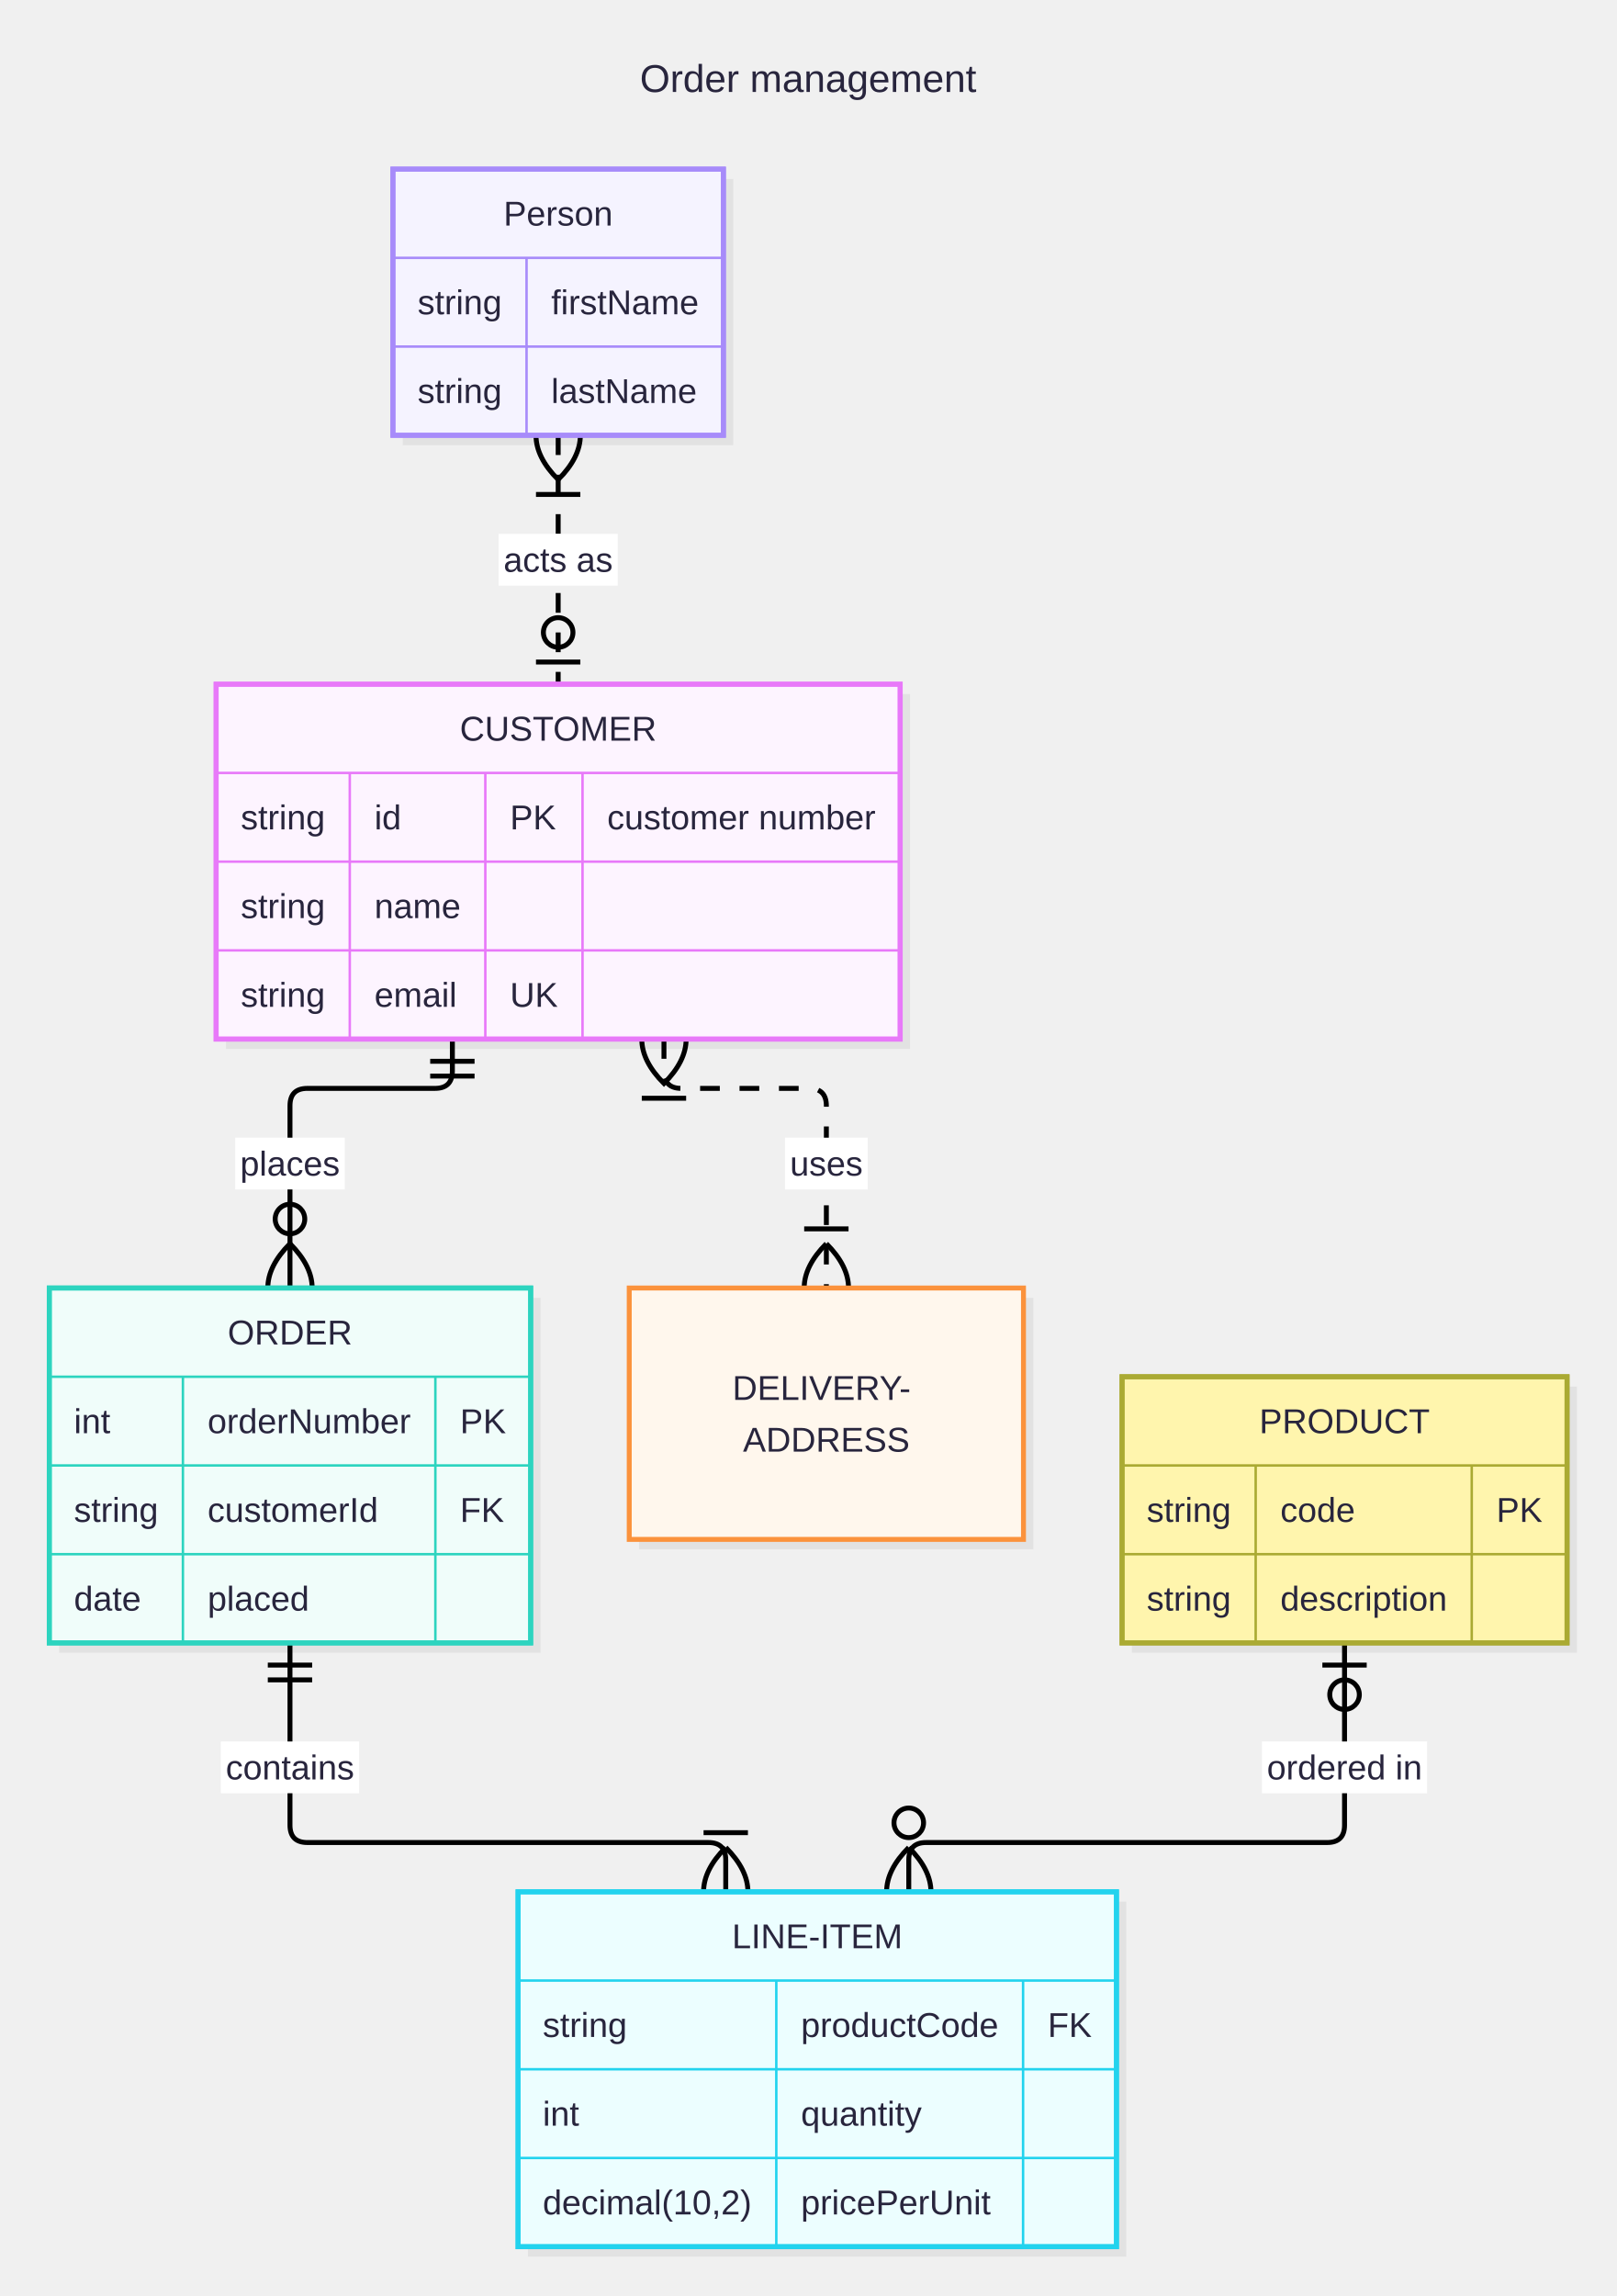
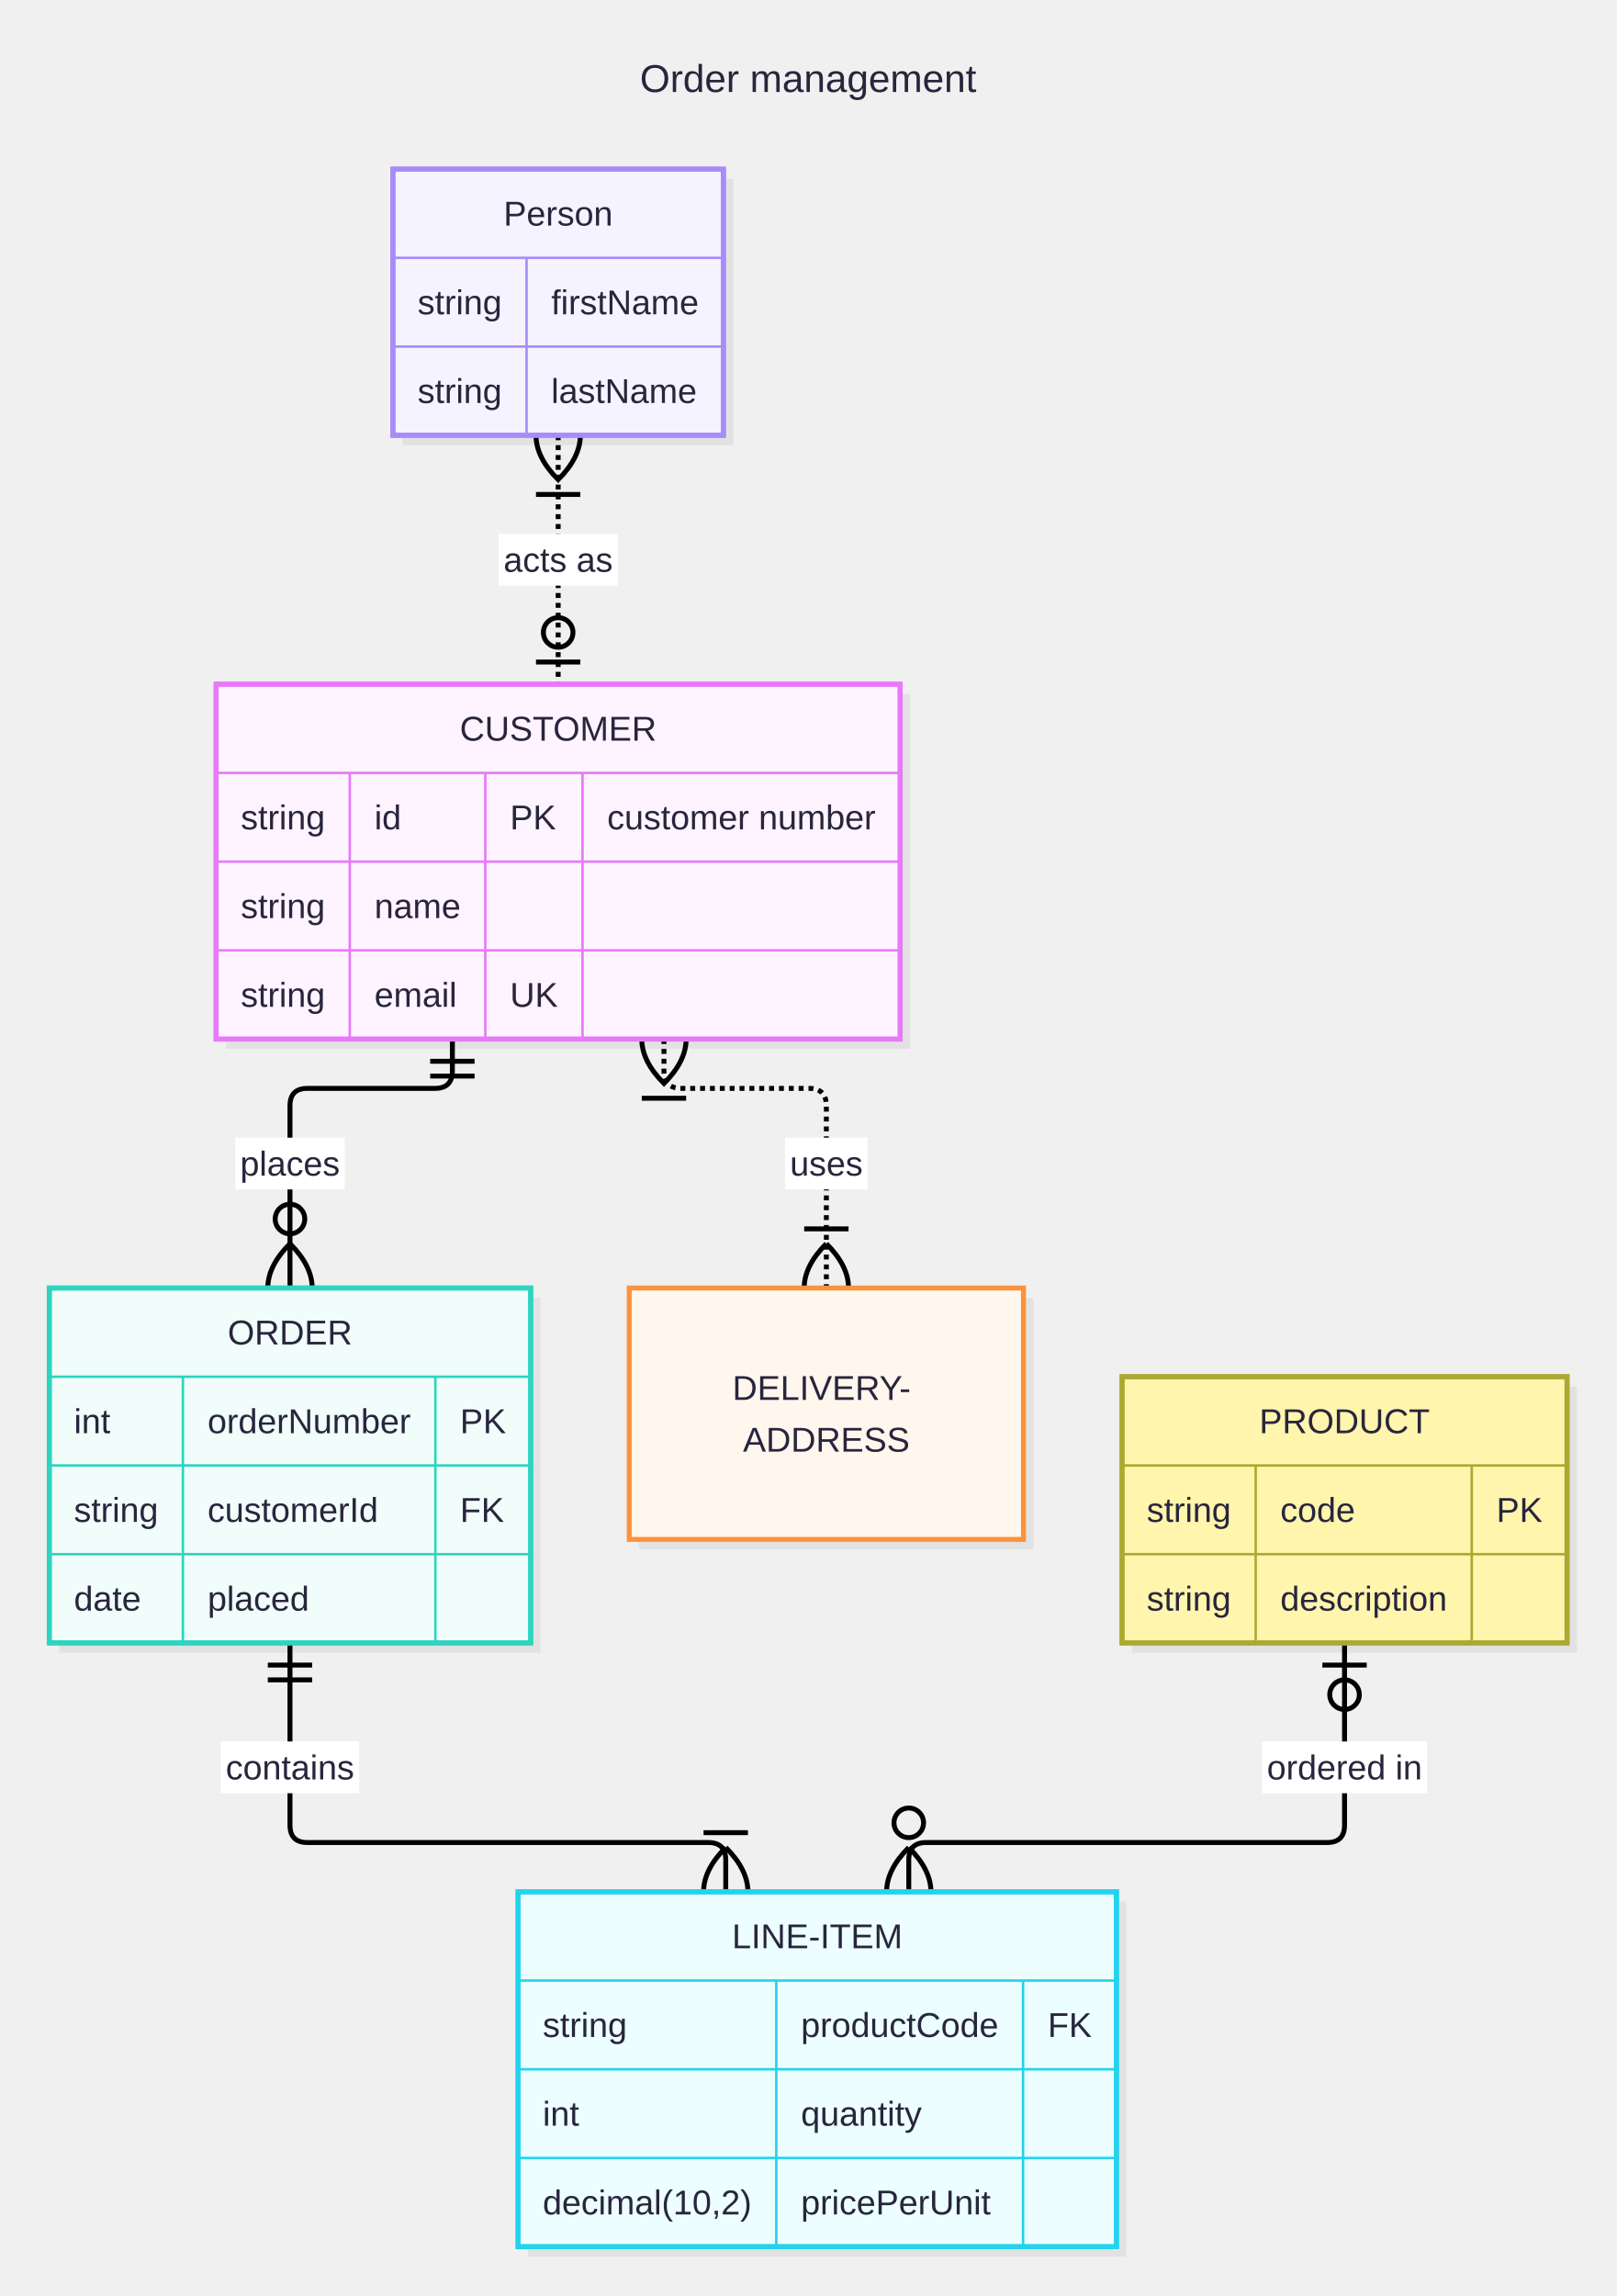
<svg xmlns="http://www.w3.org/2000/svg" id="my-svg" width="100%" class="erDiagram" style="max-width: 655.962px; background-color: white;" viewBox="-20 -68.625 655.962 931.625" role="graphics-document document" aria-roledescription="er">
  <style>#my-svg{font-family:"Recursive Variable", arial, sans-serif;font-size:16px;}#my-svg text{font-family:"Recursive Variable", arial, sans-serif;}</style>
  <g>
    <g class="edgePaths">
      <g id="L-CUSTOMER-ORDER-0" class="edgePath">
        <path class="flowchart-link LS-CUSTOMER LE-ORDER" d="M163.589,353L163.589,365.929C163.589,370.643,161.232,373,156.518,373L104.754,373C100.04,373,97.683,375.357,97.683,380.071L97.683,454" fill="none" stroke="#000000" stroke-width="2" />
        <circle class="marker" cx="97.683" cy="426" r="6" fill="none" stroke="#000000" stroke-width="2" />
        <path class="marker" d="M97.683,436C109.683,448,109.683,460,97.683,472C85.683,460,85.683,448,97.683,436" fill="none" stroke="#000000" stroke-width="2" />
        <path class="marker" d="M172.589,362L154.589,362M172.589,368L154.589,368" fill="none" stroke="#000000" stroke-width="2" />
      </g>
      <g id="L-CUSTOMER-DELIVERY-ADDRESS-1" class="edgePath">
-         <path class="flowchart-link LS-CUSTOMER LE-DELIVERY-ADDRESS" d="M249.459,353L249.459,365.929C249.459,370.643,251.817,373,256.531,373L308.295,373C313.009,373,315.366,375.357,315.366,380.071L315.366,454" fill="none" stroke="#000000" stroke-width="2" stroke-dasharray="8 8" />
+         <path class="flowchart-link LS-CUSTOMER LE-DELIVERY-ADDRESS" d="M249.459,353L249.459,365.929C249.459,370.643,251.817,373,256.531,373L308.295,373C313.009,373,315.366,375.357,315.366,380.071L315.366,454" fill="none" stroke="#000000" stroke-width="2" stroke-dasharray="2 2" />
        <path class="marker" d="M324.366,430L306.366,430" fill="none" stroke="#000000" stroke-width="2" />
        <path class="marker" d="M315.366,436C327.366,448,327.366,460,315.366,472C303.366,460,303.366,448,315.366,436" fill="none" stroke="#000000" stroke-width="2" />
        <path class="marker" d="M249.459,335C261.459,347,261.459,359,249.459,371C237.459,359,237.459,347,249.459,335" fill="none" stroke="#000000" stroke-width="2" />
        <path class="marker" d="M258.459,377L240.459,377" fill="none" stroke="#000000" stroke-width="2" />
      </g>
      <g id="L-ORDER-LINE-ITEM-2" class="edgePath">
        <path class="flowchart-link LS-ORDER LE-LINE-ITEM" d="M97.683,598L97.683,671.929C97.683,676.643,100.04,679,104.754,679L267.462,679C272.176,679,274.534,681.357,274.534,686.071L274.534,699" fill="none" stroke="#000000" stroke-width="2" />
        <path class="marker" d="M283.534,675L265.534,675" fill="none" stroke="#000000" stroke-width="2" />
        <path class="marker" d="M274.534,681C286.534,693,286.534,705,274.534,717C262.534,705,262.534,693,274.534,681" fill="none" stroke="#000000" stroke-width="2" />
        <path class="marker" d="M106.683,607L88.683,607M106.683,613L88.683,613" fill="none" stroke="#000000" stroke-width="2" />
      </g>
      <g id="L-PRODUCT-LINE-ITEM-3" class="edgePath">
        <path class="flowchart-link LS-PRODUCT LE-LINE-ITEM" d="M525.664,598L525.664,671.929C525.664,676.643,523.307,679,518.593,679L355.885,679C351.171,679,348.813,681.357,348.813,686.071L348.813,699" fill="none" stroke="#000000" stroke-width="2" />
        <circle class="marker" cx="348.813" cy="671" r="6" fill="none" stroke="#000000" stroke-width="2" />
        <path class="marker" d="M348.813,681C360.813,693,360.813,705,348.813,717C336.813,705,336.813,693,348.813,681" fill="none" stroke="#000000" stroke-width="2" />
        <circle class="marker" cx="525.664" cy="619" r="6" fill="none" stroke="#000000" stroke-width="2" />
        <path class="marker" d="M534.664,607L516.664,607" fill="none" stroke="#000000" stroke-width="2" />
      </g>
      <g id="L-p-CUSTOMER-4" class="edgePath">
-         <path class="flowchart-link LS-p LE-CUSTOMER" d="M206.524,108L206.524,209" fill="none" stroke="#000000" stroke-width="2" stroke-dasharray="8 8" />
+         <path class="flowchart-link LS-p LE-CUSTOMER" d="M206.524,108L206.524,209" fill="none" stroke="#000000" stroke-width="2" stroke-dasharray="2 2" />
        <circle class="marker" cx="206.524" cy="188" r="6" fill="none" stroke="#000000" stroke-width="2" />
        <path class="marker" d="M215.524,200L197.524,200" fill="none" stroke="#000000" stroke-width="2" />
        <path class="marker" d="M206.524,90C218.524,102,218.524,114,206.524,126C194.524,114,194.524,102,206.524,90" fill="none" stroke="#000000" stroke-width="2" />
        <path class="marker" d="M215.524,132L197.524,132" fill="none" stroke="#000000" stroke-width="2" />
      </g>
    </g>
    <g class="edgeLabels">
      <g class="edgeLabel">
        <rect x="75.453" y="393" width="44.46" height="21" fill="#FFFFFF" stroke="none" />
        <text x="97.683" y="408.4" text-anchor="middle" font-size="14" fill="#28253D">places</text>
      </g>
      <g class="edgeLabel">
        <rect x="298.582" y="393" width="33.568" height="21" fill="#FFFFFF" stroke="none" />
        <text x="315.366" y="408.4" text-anchor="middle" font-size="14" fill="#28253D">uses</text>
      </g>
      <g class="edgeLabel">
        <rect x="69.615" y="638" width="56.136" height="21" fill="#FFFFFF" stroke="none" />
        <text x="97.683" y="653.4" text-anchor="middle" font-size="14" fill="#28253D">contains</text>
      </g>
      <g class="edgeLabel">
        <rect x="492.15" y="638" width="67.028" height="21" fill="#FFFFFF" stroke="none" />
        <text x="525.664" y="653.4" text-anchor="middle" font-size="14" fill="#28253D">ordered in</text>
      </g>
      <g class="edgeLabel">
        <rect x="182.349" y="148" width="48.352" height="21" fill="#FFFFFF" stroke="none" />
        <text x="206.524" y="163.4" text-anchor="middle" font-size="14" fill="#28253D">acts as</text>
      </g>
    </g>
    <g class="nodes">
      <g id="entity-CUSTOMER-0" class="node default">
        <rect class="drop-shadow" x="71.719" y="213" width="277.61" height="144" fill="#000000" stroke="none" opacity="0.06" />
        <rect class="basic label-container" x="67.719" y="209" width="277.61" height="144" fill="#FDF4FF" stroke="#E879F9" stroke-width="2" />
        <text class="nodeLabel" x="206.524" y="231.9" text-anchor="middle" font-size="14" fill="#28253D">CUSTOMER</text>
        <path d="M67.719,245L345.329,245" fill="none" stroke="#E879F9" stroke-width="1" />
        <text class="label" x="77.719" y="267.9" text-anchor="start" font-size="14" fill="#28253D">string</text>
        <text class="label" x="131.95" y="267.9" text-anchor="start" font-size="14" fill="#28253D">id</text>
        <text class="label" x="186.963" y="267.9" text-anchor="start" font-size="14" fill="#28253D">PK</text>
        <text class="label" x="226.409" y="267.9" text-anchor="start" font-size="14" fill="#28253D">customer number</text>
        <path d="M67.719,281L345.329,281" fill="none" stroke="#E879F9" stroke-width="1" />
        <text class="label" x="77.719" y="303.9" text-anchor="start" font-size="14" fill="#28253D">string</text>
        <text class="label" x="131.95" y="303.9" text-anchor="start" font-size="14" fill="#28253D">name</text>
        <path d="M67.719,317L345.329,317" fill="none" stroke="#E879F9" stroke-width="1" />
        <text class="label" x="77.719" y="339.9" text-anchor="start" font-size="14" fill="#28253D">string</text>
        <text class="label" x="131.95" y="339.9" text-anchor="start" font-size="14" fill="#28253D">email</text>
        <text class="label" x="186.963" y="339.9" text-anchor="start" font-size="14" fill="#28253D">UK</text>
        <path d="M121.949,245L121.949,353" fill="none" stroke="#E879F9" stroke-width="1" />
        <path d="M176.963,245L176.963,353" fill="none" stroke="#E879F9" stroke-width="1" />
        <path d="M216.409,245L216.409,353" fill="none" stroke="#E879F9" stroke-width="1" />
        <rect x="67.719" y="209" width="277.61" height="144" fill="none" stroke="#E879F9" stroke-width="2" />
      </g>
      <g id="entity-ORDER-1" class="node default">
        <rect class="drop-shadow" x="4" y="458" width="195.366" height="144" fill="#000000" stroke="none" opacity="0.06" />
        <rect class="basic label-container" x="0" y="454" width="195.366" height="144" fill="#F0FDFA" stroke="#2DD4BF" stroke-width="2" />
        <text class="nodeLabel" x="97.683" y="476.9" text-anchor="middle" font-size="14" fill="#28253D">ORDER</text>
        <path d="M0,490L195.366,490" fill="none" stroke="#2DD4BF" stroke-width="1" />
        <text class="label" x="10" y="512.9" text-anchor="start" font-size="14" fill="#28253D">int</text>
        <text class="label" x="64.23" y="512.9" text-anchor="start" font-size="14" fill="#28253D">orderNumber</text>
        <text class="label" x="166.69" y="512.9" text-anchor="start" font-size="14" fill="#28253D">PK</text>
        <path d="M0,526L195.366,526" fill="none" stroke="#2DD4BF" stroke-width="1" />
        <text class="label" x="10" y="548.9" text-anchor="start" font-size="14" fill="#28253D">string</text>
        <text class="label" x="64.23" y="548.9" text-anchor="start" font-size="14" fill="#28253D">customerId</text>
        <text class="label" x="166.69" y="548.9" text-anchor="start" font-size="14" fill="#28253D">FK</text>
        <path d="M0,562L195.366,562" fill="none" stroke="#2DD4BF" stroke-width="1" />
        <text class="label" x="10" y="584.9" text-anchor="start" font-size="14" fill="#28253D">date</text>
        <text class="label" x="64.23" y="584.9" text-anchor="start" font-size="14" fill="#28253D">placed</text>
        <path d="M54.23,490L54.23,598" fill="none" stroke="#2DD4BF" stroke-width="1" />
        <path d="M156.69,490L156.69,598" fill="none" stroke="#2DD4BF" stroke-width="1" />
        <rect x="0" y="454" width="195.366" height="144" fill="none" stroke="#2DD4BF" stroke-width="2" />
      </g>
      <g id="entity-DELIVERY-ADDRESS-2" class="node default">
        <rect class="drop-shadow" x="239.366" y="458" width="160" height="102" fill="#000000" stroke="none" opacity="0.06" />
        <rect class="basic label-container" x="235.366" y="454" width="160" height="102" fill="#FFF7ED" stroke="#FB923C" stroke-width="2" />
        <text class="nodeLabel" x="315.366" y="499.4" text-anchor="middle" font-size="14" fill="#28253D">
          <tspan x="315.366" y="499.4">DELIVERY-</tspan>
          <tspan x="315.366" y="520.4">ADDRESS</tspan>
        </text>
      </g>
      <g id="entity-LINE-ITEM-3" class="node default">
        <rect class="drop-shadow" x="194.254" y="703" width="242.84" height="144" fill="#000000" stroke="none" opacity="0.06" />
        <rect class="basic label-container" x="190.254" y="699" width="242.84" height="144" fill="#ECFEFF" stroke="#22D3EE" stroke-width="2" />
        <text class="nodeLabel" x="311.673" y="721.9" text-anchor="middle" font-size="14" fill="#28253D">LINE-ITEM</text>
        <path d="M190.254,735L433.093,735" fill="none" stroke="#22D3EE" stroke-width="1" />
        <text class="label" x="200.254" y="757.9" text-anchor="start" font-size="14" fill="#28253D">string</text>
        <text class="label" x="305.051" y="757.9" text-anchor="start" font-size="14" fill="#28253D">productCode</text>
        <text class="label" x="405.202" y="757.9" text-anchor="start" font-size="14" fill="#28253D">FK</text>
        <path d="M190.254,771L433.093,771" fill="none" stroke="#22D3EE" stroke-width="1" />
        <text class="label" x="200.254" y="793.9" text-anchor="start" font-size="14" fill="#28253D">int</text>
        <text class="label" x="305.051" y="793.9" text-anchor="start" font-size="14" fill="#28253D">quantity</text>
        <path d="M190.254,807L433.093,807" fill="none" stroke="#22D3EE" stroke-width="1" />
        <text class="label" x="200.254" y="829.9" text-anchor="start" font-size="14" fill="#28253D">decimal(10,2)</text>
        <text class="label" x="305.051" y="829.9" text-anchor="start" font-size="14" fill="#28253D">pricePerUnit</text>
        <path d="M295.051,735L295.051,843" fill="none" stroke="#22D3EE" stroke-width="1" />
        <path d="M395.202,735L395.202,843" fill="none" stroke="#22D3EE" stroke-width="1" />
        <rect x="190.254" y="699" width="242.84" height="144" fill="none" stroke="#22D3EE" stroke-width="2" />
      </g>
      <g id="entity-PRODUCT-4" class="node default highlight">
        <rect class="drop-shadow" x="439.366" y="494" width="180.596" height="108" fill="#000000" stroke="none" opacity="0.06" />
        <rect class="basic label-container" x="435.366" y="490" width="180.596" height="108" fill="#fff5ad" stroke="#aaaa33" stroke-width="2" />
        <text class="nodeLabel" x="525.664" y="512.9" text-anchor="middle" font-size="14" fill="#28253D">PRODUCT</text>
        <path d="M435.366,526L615.962,526" fill="none" stroke="#aaaa33" stroke-width="1" />
        <text class="label" x="445.366" y="548.9" text-anchor="start" font-size="14" fill="#28253D">string</text>
        <text class="label" x="499.596" y="548.9" text-anchor="start" font-size="14" fill="#28253D">code</text>
        <text class="label" x="587.286" y="548.9" text-anchor="start" font-size="14" fill="#28253D">PK</text>
        <path d="M435.366,562L615.962,562" fill="none" stroke="#aaaa33" stroke-width="1" />
        <text class="label" x="445.366" y="584.9" text-anchor="start" font-size="14" fill="#28253D">string</text>
        <text class="label" x="499.596" y="584.9" text-anchor="start" font-size="14" fill="#28253D">description</text>
        <path d="M489.596,526L489.596,598" fill="none" stroke="#aaaa33" stroke-width="1" />
        <path d="M577.286,526L577.286,598" fill="none" stroke="#aaaa33" stroke-width="1" />
        <rect x="435.366" y="490" width="180.596" height="108" fill="none" stroke="#aaaa33" stroke-width="2" />
      </g>
      <g id="entity-p-5" class="node default">
        <rect class="drop-shadow" x="143.463" y="4" width="134.122" height="108" fill="#000000" stroke="none" opacity="0.06" />
        <rect class="basic label-container" x="139.463" y="0" width="134.122" height="108" fill="#F5F3FF" stroke="#A78BFA" stroke-width="2" />
        <text class="nodeLabel" x="206.524" y="22.9" text-anchor="middle" font-size="14" fill="#28253D">Person</text>
        <path d="M139.463,36L273.586,36" fill="none" stroke="#A78BFA" stroke-width="1" />
        <text class="label" x="149.463" y="58.9" text-anchor="start" font-size="14" fill="#28253D">string</text>
        <text class="label" x="203.693" y="58.9" text-anchor="start" font-size="14" fill="#28253D">firstName</text>
        <path d="M139.463,72L273.586,72" fill="none" stroke="#A78BFA" stroke-width="1" />
        <text class="label" x="149.463" y="94.9" text-anchor="start" font-size="14" fill="#28253D">string</text>
        <text class="label" x="203.693" y="94.9" text-anchor="start" font-size="14" fill="#28253D">lastName</text>
        <path d="M193.693,36L193.693,108" fill="none" stroke="#A78BFA" stroke-width="1" />
        <rect x="139.463" y="0" width="134.122" height="108" fill="none" stroke="#A78BFA" stroke-width="2" />
      </g>
    </g>
    <text class="flowchartTitleText" x="307.981" y="-31.3" text-anchor="middle" font-size="15.75" fill="#28253D">Order management</text>
  </g>
</svg>
